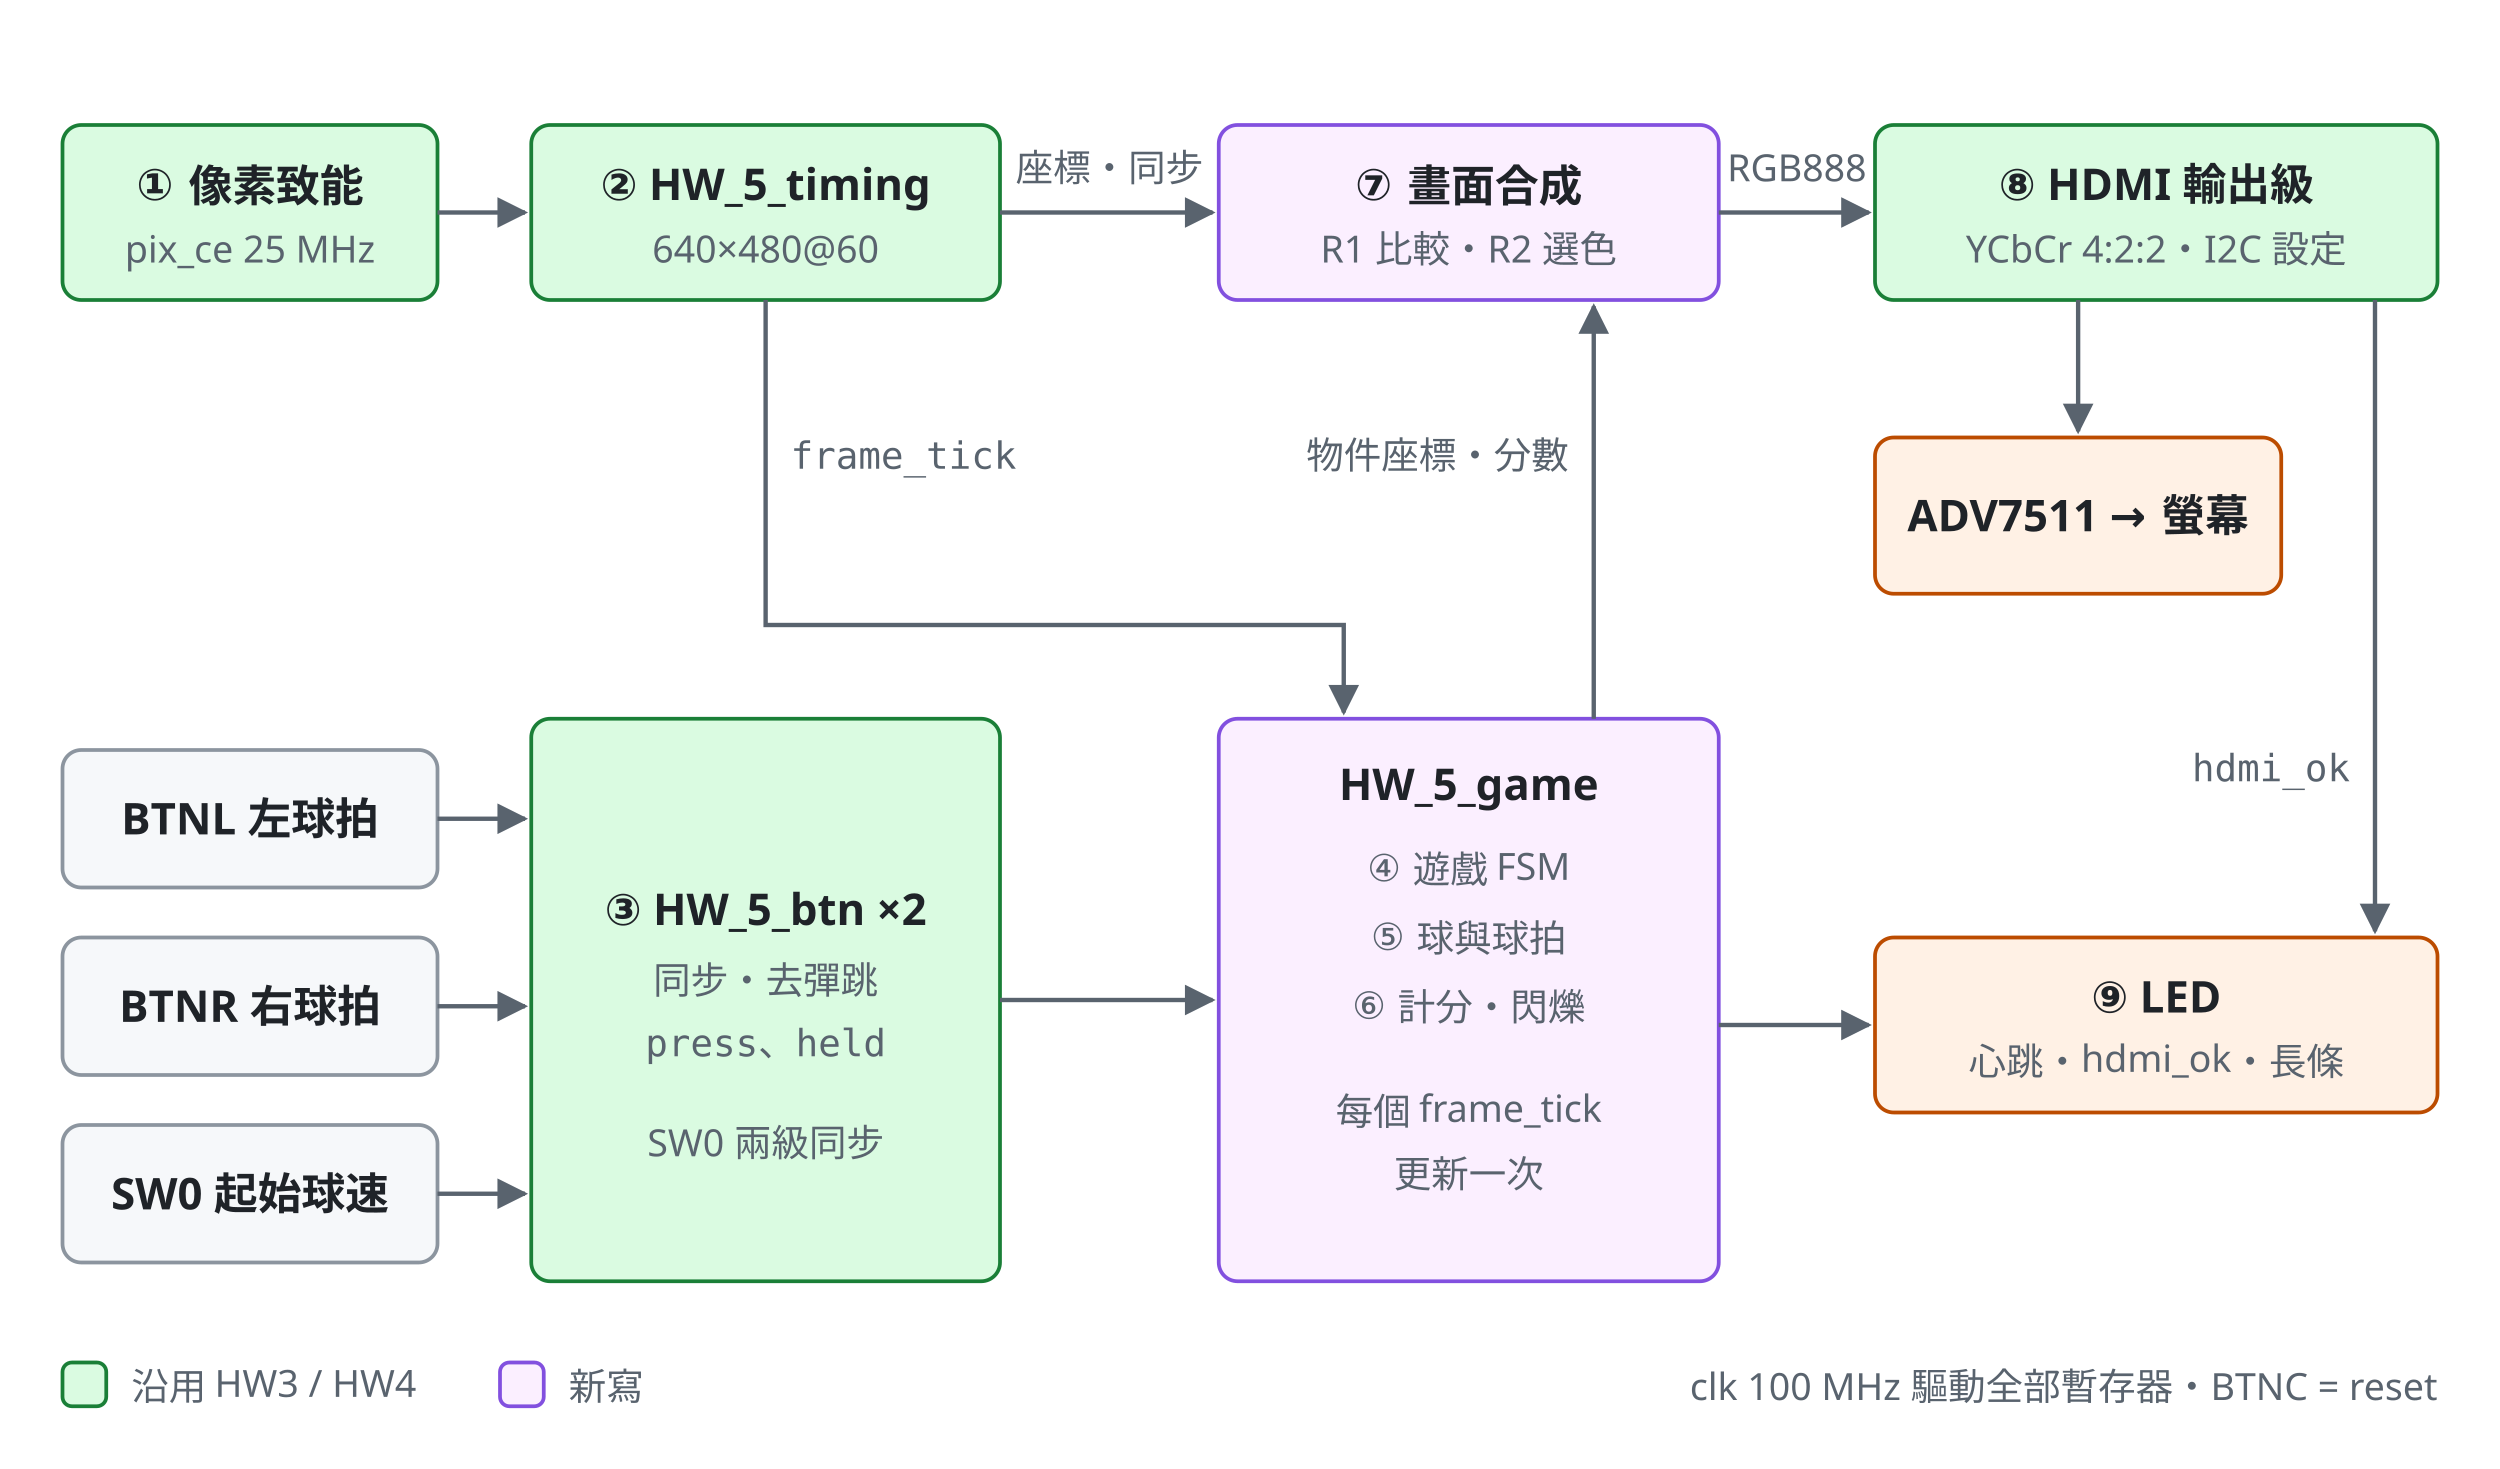
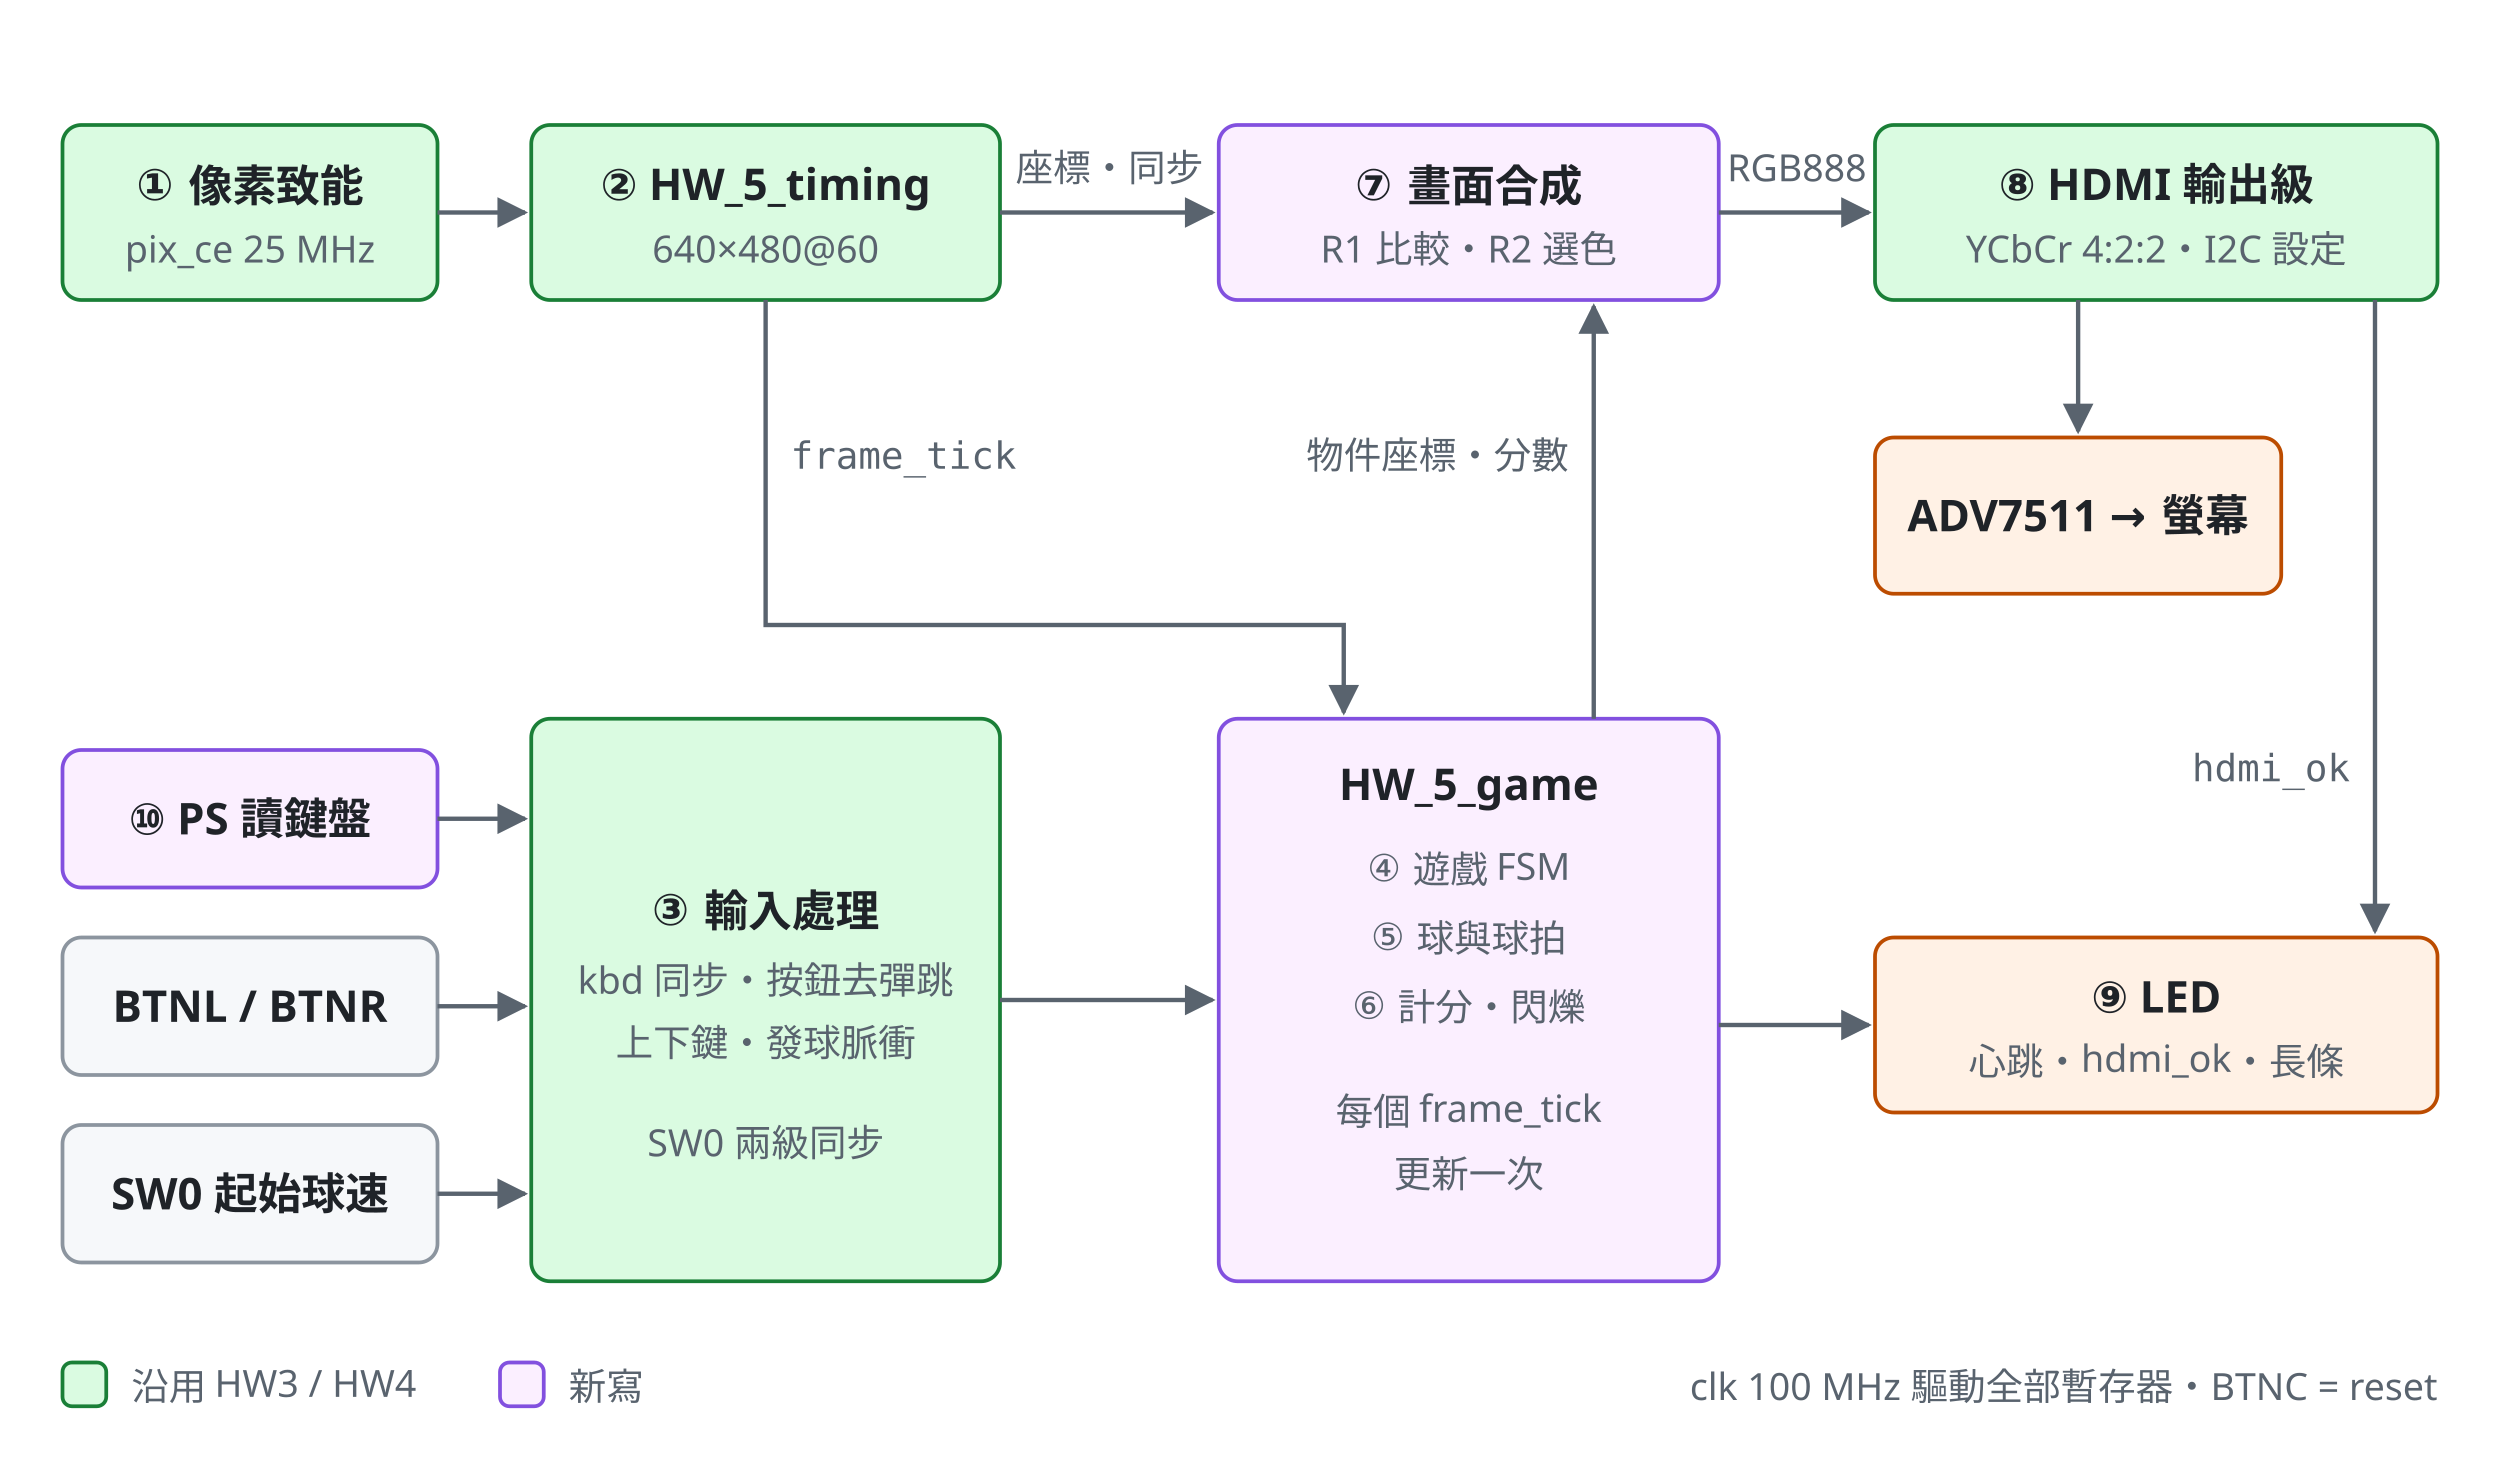
- <svg xmlns="http://www.w3.org/2000/svg" viewBox="0 0 800 470" width="800" height="470" role="img" aria-label="HW5 HDMI 乒乓球架構圖：上排視訊路徑，像素致能 → 視訊時序 → 畫面合成 → HDMI 輸出級 → ADV7511；下排遊戲路徑，BTNL、BTNR、SW0 → 按鈕介面 → HW_5_game（每幀更新）→ 物件座標交給畫面合成，並驅動 LED">
+ <svg xmlns="http://www.w3.org/2000/svg" viewBox="0 0 800 470" width="800" height="470" role="img" aria-label="HW5 HDMI 乒乓球架構圖：上排視訊路徑，像素致能 → 視訊時序 → 畫面合成 → HDMI 輸出級 → ADV7511；下排遊戲路徑，USB 鍵盤經 PS 的 AXI GPIO、BTNL、BTNR、SW0 → 輸入處理 → HW_5_game（每幀更新）→ 物件座標交給畫面合成，並驅動 LED">
  <style>
    .box { fill: #f6f8fa; stroke: #8c959f; stroke-width: 1.2; }
    .reuse { fill: #dafbe1; stroke: #1a7f37; stroke-width: 1.2; }
    .new { fill: #fbefff; stroke: #8250df; stroke-width: 1.2; }
    .out { fill: #fff1e5; stroke: #bc4c00; stroke-width: 1.2; }
    .t { font: 600 14px "Noto Sans TC", "Microsoft JhengHei", "PingFang TC", sans-serif; fill: #1f2328; text-anchor: middle; }
    .s { font: 12px "Noto Sans TC", "Microsoft JhengHei", "PingFang TC", sans-serif; fill: #59636e; text-anchor: middle; }
    .l { font: 12px "Noto Sans TC", "Microsoft JhengHei", "PingFang TC", sans-serif; fill: #59636e; }
    .m { font: 12px ui-monospace, "Cascadia Code", Consolas, monospace; fill: #59636e; }
    .e { fill: none; stroke: #59636e; stroke-width: 1.4; }
    .ah { fill: #59636e; }
    @media (prefers-color-scheme: dark) {
      .box { fill: #161b22; stroke: #3d444d; }
      .reuse { fill: #04260f; stroke: #3fb950; }
      .new { fill: #271052; stroke: #ab7df8; }
      .out { fill: #3d1d00; stroke: #db6d28; }
      .t { fill: #e6edf3; }
      .s, .l, .m { fill: #9198a1; }
      .e { stroke: #9198a1; }
      .ah { fill: #9198a1; }
    }
  </style>
  <defs>
    <marker id="a" viewBox="0 0 10 10" refX="9" refY="5" markerWidth="7" markerHeight="7" orient="auto-start-reverse">
      <path class="ah" d="M0,0 L10,5 L0,10 z" />
    </marker>
  </defs>
  <rect class="reuse" x="20" y="40" width="120" height="56" rx="6" />
  <text class="t" x="80" y="64">① 像素致能</text>
  <text class="s" x="80" y="84">pix_ce 25 MHz</text>
  <rect class="reuse" x="170" y="40" width="150" height="56" rx="6" />
  <text class="t" x="245" y="64">② HW_5_timing</text>
  <text class="s" x="245" y="84">640×480@60</text>
  <rect class="new" x="390" y="40" width="160" height="56" rx="6" />
  <text class="t" x="470" y="64">⑦ 畫面合成</text>
  <text class="s" x="470" y="84">R1 比較・R2 選色</text>
  <rect class="reuse" x="600" y="40" width="180" height="56" rx="6" />
  <text class="t" x="690" y="64">⑧ HDMI 輸出級</text>
  <text class="s" x="690" y="84">YCbCr 4:2:2・I2C 設定</text>
  <rect class="out" x="600" y="140" width="130" height="50" rx="6" />
  <text class="t" x="665" y="170">ADV7511 → 螢幕</text>
  <line class="e" x1="140" y1="68" x2="168" y2="68" marker-end="url(#a)" />
  <line class="e" x1="320" y1="68" x2="388" y2="68" marker-end="url(#a)" />
  <text class="s" x="355" y="58">座標・同步</text>
  <line class="e" x1="550" y1="68" x2="598" y2="68" marker-end="url(#a)" />
  <text class="s" x="575" y="58">RGB888</text>
  <line class="e" x1="665" y1="96" x2="665" y2="138" marker-end="url(#a)" />
-   <rect class="box" x="20" y="240" width="120" height="44" rx="6" />
-   <text class="t" x="80" y="267">BTNL 左球拍</text>
+   <rect class="new" x="20" y="240" width="120" height="44" rx="6" />
+   <text class="t" x="80" y="267">⑩ PS 讀鍵盤</text>
  <rect class="box" x="20" y="300" width="120" height="44" rx="6" />
-   <text class="t" x="80" y="327">BTNR 右球拍</text>
+   <text class="t" x="80" y="327">BTNL / BTNR</text>
  <rect class="box" x="20" y="360" width="120" height="44" rx="6" />
  <text class="t" x="80" y="387">SW0 起始球速</text>
  <rect class="reuse" x="170" y="230" width="150" height="180" rx="6" />
-   <text class="t" x="245" y="296">③ HW_5_btn ×2</text>
-   <text class="s" x="245" y="318">同步・去彈跳</text>
-   <text class="m" x="245" y="338" text-anchor="middle">press、held</text>
+   <text class="t" x="245" y="296">③ 輸入處理</text>
+   <text class="s" x="245" y="318">kbd 同步・按鈕去彈跳</text>
+   <text class="m" x="245" y="338" text-anchor="middle">上下鍵・發球脈衝</text>
  <text class="s" x="245" y="370">SW0 兩級同步</text>
  <line class="e" x1="140" y1="262" x2="168" y2="262" marker-end="url(#a)" />
  <line class="e" x1="140" y1="322" x2="168" y2="322" marker-end="url(#a)" />
  <line class="e" x1="140" y1="382" x2="168" y2="382" marker-end="url(#a)" />
  <rect class="new" x="390" y="230" width="160" height="180" rx="6" />
  <text class="t" x="470" y="256">HW_5_game</text>
  <text class="s" x="470" y="282">④ 遊戲 FSM</text>
  <text class="s" x="470" y="304">⑤ 球與球拍</text>
  <text class="s" x="470" y="326">⑥ 計分・閃爍</text>
  <text class="s" x="470" y="360">每個 frame_tick</text>
  <text class="s" x="470" y="380">更新一次</text>
  <line class="e" x1="320" y1="320" x2="388" y2="320" marker-end="url(#a)" />
  <path class="e" d="M245,96 L245,200 L430,200 L430,228" marker-end="url(#a)" />
  <text class="m" x="253" y="150">frame_tick</text>
  <line class="e" x1="510" y1="230" x2="510" y2="98" marker-end="url(#a)" />
  <text class="l" x="502" y="150" text-anchor="end">物件座標・分數</text>
  <rect class="out" x="600" y="300" width="180" height="56" rx="6" />
  <text class="t" x="690" y="324">⑨ LED</text>
  <text class="s" x="690" y="344">心跳・hdmi_ok・長條</text>
  <line class="e" x1="550" y1="328" x2="598" y2="328" marker-end="url(#a)" />
  <line class="e" x1="760" y1="96" x2="760" y2="298" marker-end="url(#a)" />
  <text class="m" x="752" y="250" text-anchor="end">hdmi_ok</text>
  <rect class="reuse" x="20" y="436" width="14" height="14" rx="3" />
  <text class="l" x="42" y="448">沿用 HW3 / HW4</text>
  <rect class="new" x="160" y="436" width="14" height="14" rx="3" />
  <text class="l" x="182" y="448">新寫</text>
  <text class="l" x="780" y="448" text-anchor="end">clk 100 MHz 驅動全部暫存器・BTNC = reset</text>
</svg>
